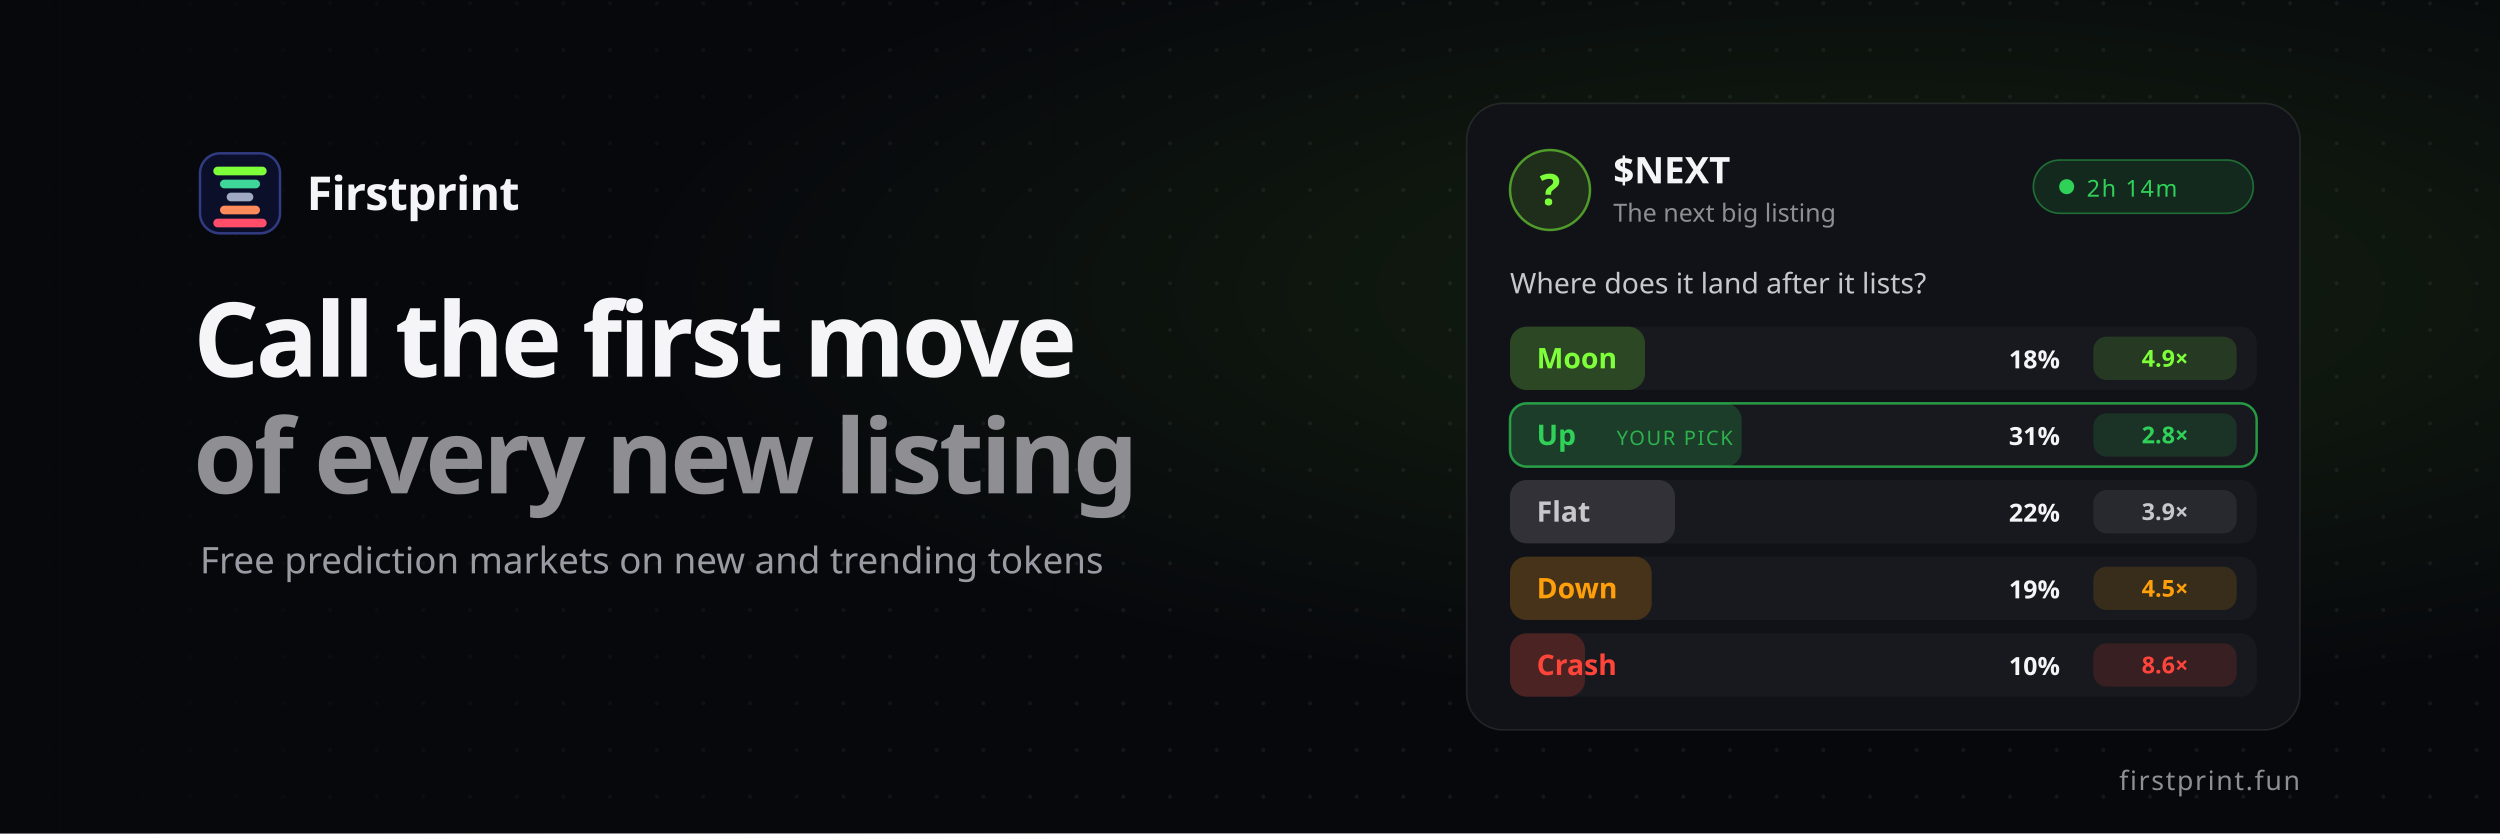
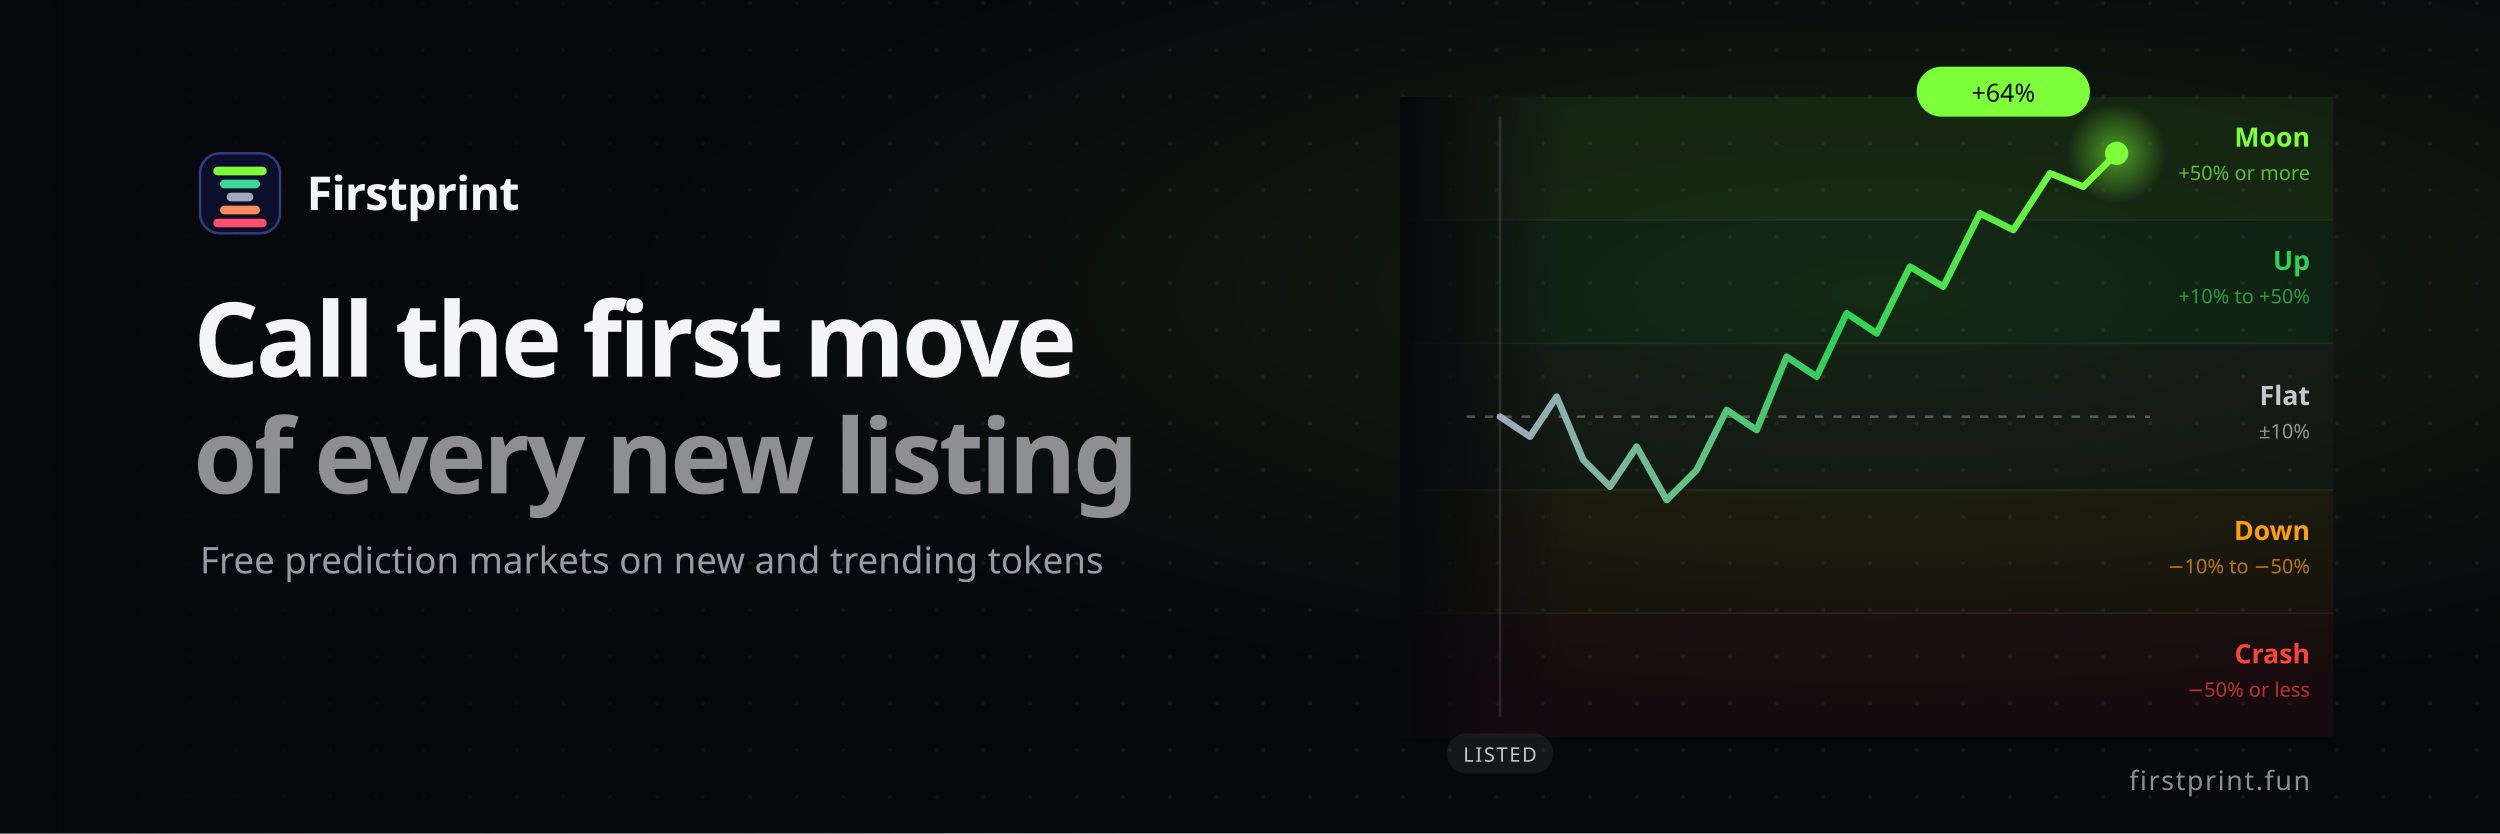
<svg xmlns="http://www.w3.org/2000/svg" width="1500" height="500" viewBox="0 0 1500 500" font-family="Geist">
  <defs>
    <radialGradient id="glow" cx="0.75" cy="0.35" r="0.5">
      <stop offset="0" stop-color="#7dff3a" stop-opacity="0.10" />
      <stop offset="1" stop-color="#7dff3a" stop-opacity="0" />
    </radialGradient>
    <pattern id="dots" width="28" height="28" patternUnits="userSpaceOnUse">
      <circle cx="2" cy="2" r="1.2" fill="#ffffff" fill-opacity="0.06" />
    </pattern>
    <linearGradient id="fade" x1="0" x2="1">
      <stop offset="0" stop-color="#07080c" stop-opacity="1" />
      <stop offset="0.45" stop-color="#07080c" stop-opacity="0" />
    </linearGradient>
-     <clipPath id="card">
-       <rect x="880" y="62" width="500" height="376" rx="22" />
-     </clipPath>
+     <linearGradient id="line" x1="0" x2="1">
+       <stop offset="0" stop-color="#9faac0" />
+       <stop offset="0.55" stop-color="#30d158" />
+       <stop offset="1" stop-color="#7dff3a" />
+     </linearGradient>
+     <radialGradient id="dotglow">
+       <stop offset="0" stop-color="#7dff3a" stop-opacity="0.55" />
+       <stop offset="1" stop-color="#7dff3a" stop-opacity="0" />
+     </radialGradient>
+     <linearGradient id="bandfade" x1="0" x2="1">
+       <stop offset="0" stop-color="#07080c" stop-opacity="1" />
+       <stop offset="0.18" stop-color="#07080c" stop-opacity="0" />
+     </linearGradient>
  </defs>
  <rect width="1500" height="500" fill="#07080c" />
  <rect width="1500" height="500" fill="url(#dots)" />
  <rect width="1500" height="500" fill="url(#fade)" />
  <rect width="1500" height="500" fill="url(#glow)" />
  <g transform="translate(120,92)">
    <rect width="48" height="48" rx="12" fill="#0b0f2a" stroke="#313b80" stroke-width="1.5" />
    <rect x="8" y="8" width="32" height="5.2" rx="2.6" fill="#7dff3a" />
    <rect x="12" y="15.8" width="24" height="5.2" rx="2.6" fill="#3fd69a" />
    <rect x="16" y="23.6" width="16" height="5.2" rx="2.6" fill="#9faac0" />
    <rect x="12" y="31.4" width="24" height="5.2" rx="2.6" fill="#ff8a5c" />
    <rect x="8" y="39.2" width="32" height="5.2" rx="2.6" fill="#ff4d6a" />
    <text x="64" y="34" font-size="28" font-weight="600" fill="#f5f5f7" letter-spacing="-0.5">Firstprint</text>
  </g>
  <text x="116" y="226" font-size="62" font-weight="700" fill="#f5f5f7" letter-spacing="-2">Call the first move</text>
  <text x="116" y="296" font-size="62" font-weight="700" fill="#8e8e93" letter-spacing="-2">of every new listing</text>
  <text x="120" y="344" font-size="22" fill="#9a9aa3">Free prediction markets on new and trending tokens</text>
-   <rect x="880" y="62" width="500" height="376" rx="22" fill="#111217" stroke="#ffffff" stroke-opacity="0.09" />
-   <g clip-path="url(#card)">
-     <circle cx="930" cy="114" r="24" fill="#7dff3a" fill-opacity="0.12" stroke="#7dff3a" stroke-opacity="0.55" stroke-width="1.5" />
-     <text x="930" y="123" text-anchor="middle" font-size="26" font-weight="700" fill="#7dff3a">?</text>
-     <text x="968" y="110" font-size="22" font-weight="600" fill="#f5f5f7">$NEXT</text>
-     <text x="968" y="133" font-size="15" fill="#8e8e93">The next big listing</text>
-     <rect x="1220" y="96" width="132" height="32" rx="16" fill="#30d158" fill-opacity="0.12" stroke="#30d158" stroke-opacity="0.45" />
-     <circle cx="1240" cy="112" r="4.5" fill="#30d158" />
-     <text x="1252" y="118" font-family="Geist Mono" font-size="14" font-weight="500" fill="#30d158" letter-spacing="1">2h 14m</text>
-     <text x="906" y="176" font-size="17" fill="#c7c7cc">Where does it land after it lists?</text>
-     <g font-size="17" font-weight="600">
-       <g transform="translate(906,196)">
-         <rect width="448" height="38" rx="10" fill="#ffffff" fill-opacity="0.035" />
-         <rect width="81" height="38" rx="10" fill="#7dff3a" fill-opacity="0.20" />
-         <text x="16" y="25" fill="#7dff3a">Moon</text>
-         <text x="330" y="25" text-anchor="end" font-family="Geist Mono" font-size="15" fill="#f5f5f7">18%</text>
-         <rect x="350" y="6" width="86" height="26" rx="8" fill="#7dff3a" fill-opacity="0.14" />
-         <text x="393" y="24" text-anchor="middle" font-family="Geist Mono" font-size="14" fill="#7dff3a">4.9×</text>
-       </g>
-       <g transform="translate(906,242)">
-         <rect width="448" height="38" rx="10" fill="#ffffff" fill-opacity="0.035" />
-         <rect width="139" height="38" rx="10" fill="#30d158" fill-opacity="0.20" />
-         <rect width="448" height="38" rx="10" fill="none" stroke="#30d158" stroke-opacity="0.7" stroke-width="1.5" />
-         <text x="16" y="25" fill="#30d158">Up</text>
-         <text x="64" y="25" font-size="12" font-weight="500" fill="#30d158" fill-opacity="0.8" letter-spacing="1">YOUR PICK</text>
-         <text x="330" y="25" text-anchor="end" font-family="Geist Mono" font-size="15" fill="#f5f5f7">31%</text>
-         <rect x="350" y="6" width="86" height="26" rx="8" fill="#30d158" fill-opacity="0.14" />
-         <text x="393" y="24" text-anchor="middle" font-family="Geist Mono" font-size="14" fill="#30d158">2.8×</text>
-       </g>
-       <g transform="translate(906,288)">
-         <rect width="448" height="38" rx="10" fill="#ffffff" fill-opacity="0.035" />
-         <rect width="99" height="38" rx="10" fill="#a1a1aa" fill-opacity="0.18" />
-         <text x="16" y="25" fill="#c7c7cc">Flat</text>
-         <text x="330" y="25" text-anchor="end" font-family="Geist Mono" font-size="15" fill="#f5f5f7">22%</text>
-         <rect x="350" y="6" width="86" height="26" rx="8" fill="#a1a1aa" fill-opacity="0.12" />
-         <text x="393" y="24" text-anchor="middle" font-family="Geist Mono" font-size="14" fill="#c7c7cc">3.9×</text>
-       </g>
-       <g transform="translate(906,334)">
-         <rect width="448" height="38" rx="10" fill="#ffffff" fill-opacity="0.035" />
-         <rect width="85" height="38" rx="10" fill="#ff9f0a" fill-opacity="0.20" />
-         <text x="16" y="25" fill="#ff9f0a">Down</text>
-         <text x="330" y="25" text-anchor="end" font-family="Geist Mono" font-size="15" fill="#f5f5f7">19%</text>
-         <rect x="350" y="6" width="86" height="26" rx="8" fill="#ff9f0a" fill-opacity="0.14" />
-         <text x="393" y="24" text-anchor="middle" font-family="Geist Mono" font-size="14" fill="#ff9f0a">4.5×</text>
-       </g>
-       <g transform="translate(906,380)">
-         <rect width="448" height="38" rx="10" fill="#ffffff" fill-opacity="0.035" />
-         <rect width="45" height="38" rx="10" fill="#ff453a" fill-opacity="0.22" />
-         <text x="16" y="25" fill="#ff453a">Crash</text>
-         <text x="330" y="25" text-anchor="end" font-family="Geist Mono" font-size="15" fill="#f5f5f7">10%</text>
-         <rect x="350" y="6" width="86" height="26" rx="8" fill="#ff453a" fill-opacity="0.14" />
-         <text x="393" y="24" text-anchor="middle" font-family="Geist Mono" font-size="14" fill="#ff453a">8.6×</text>
-       </g>
+   <g>
+     <rect x="840" y="58" width="560" height="74" fill="#7dff3a" fill-opacity="0.07" />
+     <rect x="840" y="132" width="560" height="74" fill="#30d158" fill-opacity="0.06" />
+     <rect x="840" y="206" width="560" height="88" fill="#a1a1aa" fill-opacity="0.04" />
+     <rect x="840" y="294" width="560" height="74" fill="#ff9f0a" fill-opacity="0.06" />
+     <rect x="840" y="368" width="560" height="74" fill="#ff453a" fill-opacity="0.07" />
+     <g stroke="#ffffff" stroke-opacity="0.06">
+       <line x1="840" y1="132" x2="1400" y2="132" />
+       <line x1="840" y1="206" x2="1400" y2="206" />
+       <line x1="840" y1="294" x2="1400" y2="294" />
+       <line x1="840" y1="368" x2="1400" y2="368" />
+     </g>
+     <rect x="840" y="58" width="560" height="384" fill="url(#bandfade)" />
+     <g font-size="16" font-weight="600" text-anchor="end">
+       <text x="1386" y="88" fill="#7dff3a">Moon</text>
+       <text x="1386" y="108" font-family="Geist Mono" font-size="12" font-weight="500" fill="#7dff3a" fill-opacity="0.7">+50% or more</text>
+       <text x="1386" y="162" fill="#30d158">Up</text>
+       <text x="1386" y="182" font-family="Geist Mono" font-size="12" font-weight="500" fill="#30d158" fill-opacity="0.7">+10% to +50%</text>
+       <text x="1386" y="243" fill="#c7c7cc">Flat</text>
+       <text x="1386" y="263" font-family="Geist Mono" font-size="12" font-weight="500" fill="#c7c7cc" fill-opacity="0.7">±10%</text>
+       <text x="1386" y="324" fill="#ff9f0a">Down</text>
+       <text x="1386" y="344" font-family="Geist Mono" font-size="12" font-weight="500" fill="#ff9f0a" fill-opacity="0.7">−10% to −50%</text>
+       <text x="1386" y="398" fill="#ff453a">Crash</text>
+       <text x="1386" y="418" font-family="Geist Mono" font-size="12" font-weight="500" fill="#ff453a" fill-opacity="0.7">−50% or less</text>
    </g>
  </g>
-   <text x="1380" y="474" text-anchor="end" font-family="Geist Mono" font-size="16" fill="#8e8e93" letter-spacing="1">firstprint.fun</text>
+   <line x1="880" y1="250" x2="1290" y2="250" stroke="#ffffff" stroke-opacity="0.28" stroke-width="1.5" stroke-dasharray="5 6" />
+   <line x1="900" y1="70" x2="900" y2="430" stroke="#ffffff" stroke-opacity="0.12" stroke-width="1.5" />
+   <rect x="868" y="440" width="64" height="24" rx="12" fill="#ffffff" fill-opacity="0.06" />
+   <text x="900" y="457" text-anchor="middle" font-family="Geist Mono" font-size="12" fill="#c7c7cc" letter-spacing="1">LISTED</text>
+   <path d="M900 250 L918 262 L934 238 L950 276 L966 292 L982 268 L1000 300 L1018 282 L1036 246 L1054 258 L1072 214 L1090 226 L1108 188 L1126 200 L1146 160 L1166 172 L1188 128 L1208 138 L1230 104 L1250 112 L1270 92" fill="none" stroke="url(#line)" stroke-width="4" stroke-linecap="round" stroke-linejoin="round" />
+   <circle cx="1270" cy="92" r="30" fill="url(#dotglow)" />
+   <circle cx="1270" cy="92" r="7" fill="#7dff3a" />
+   <g transform="translate(1150,40)">
+     <rect width="104" height="30" rx="15" fill="#7dff3a" />
+     <text x="52" y="21" text-anchor="middle" font-family="Geist Mono" font-size="15" font-weight="500" fill="#07080c">+64%</text>
+   </g>
+   <text x="1386" y="474" text-anchor="end" font-family="Geist Mono" font-size="16" fill="#8e8e93" letter-spacing="1">firstprint.fun</text>
</svg>
